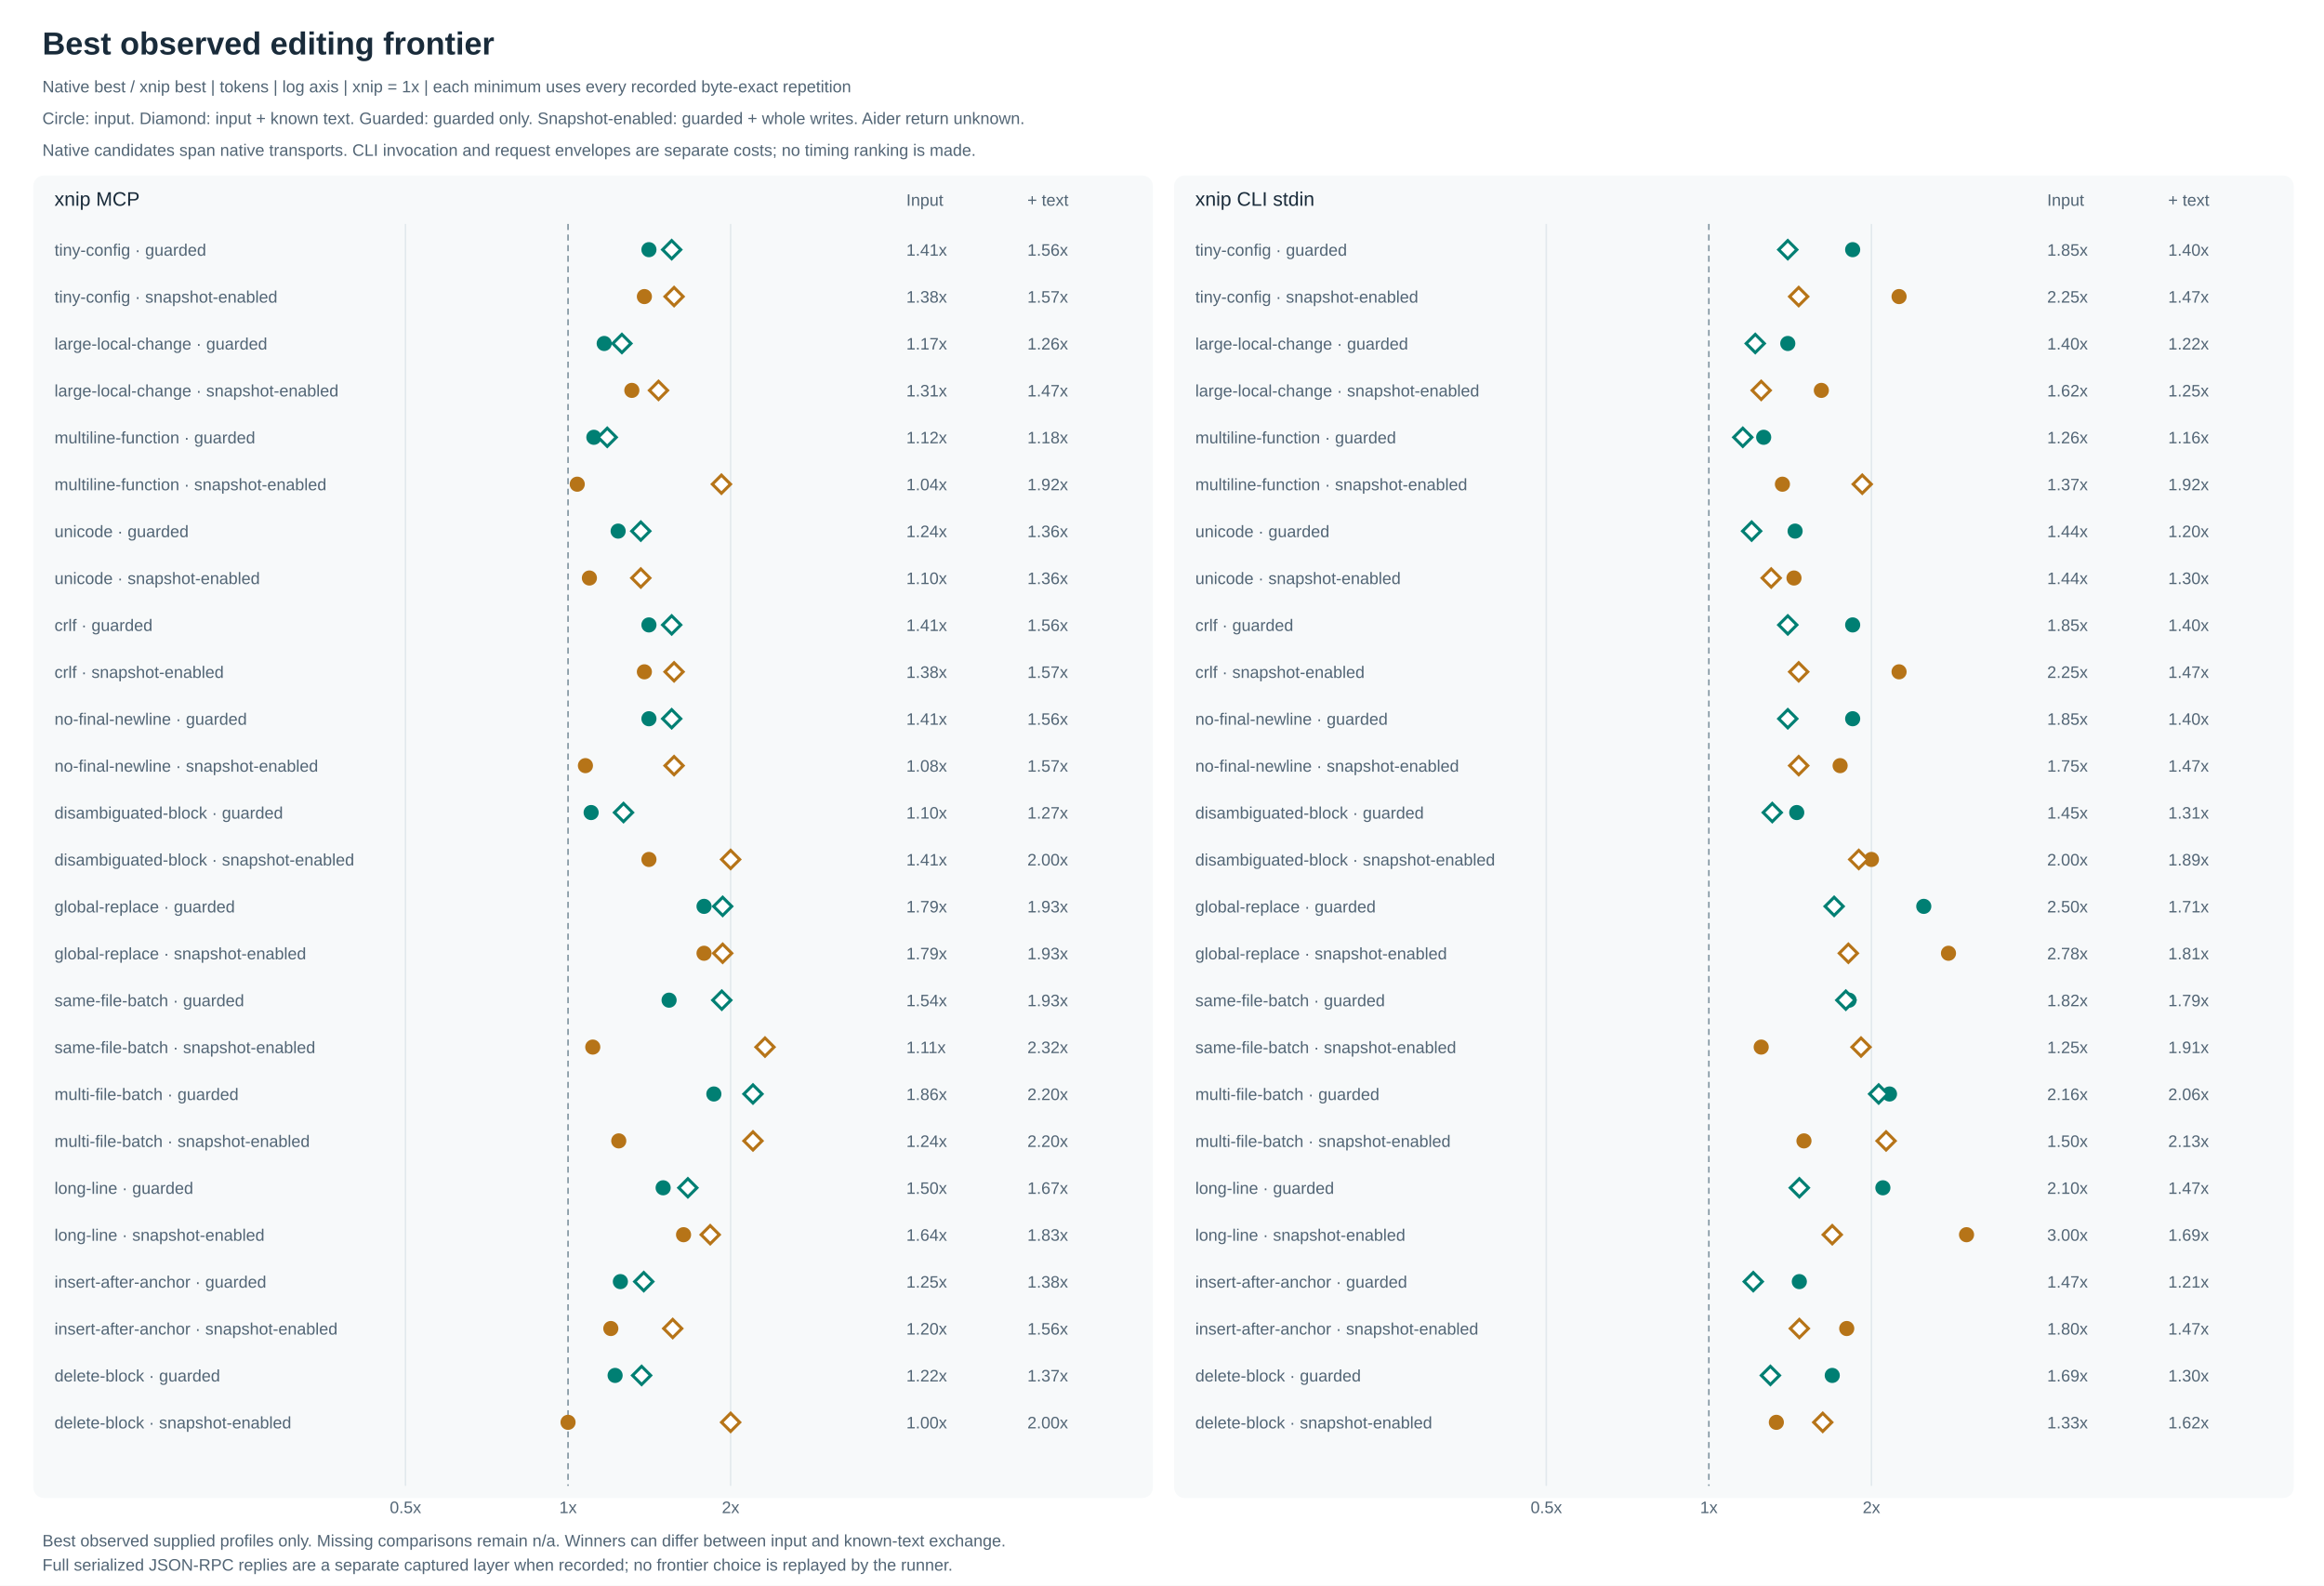
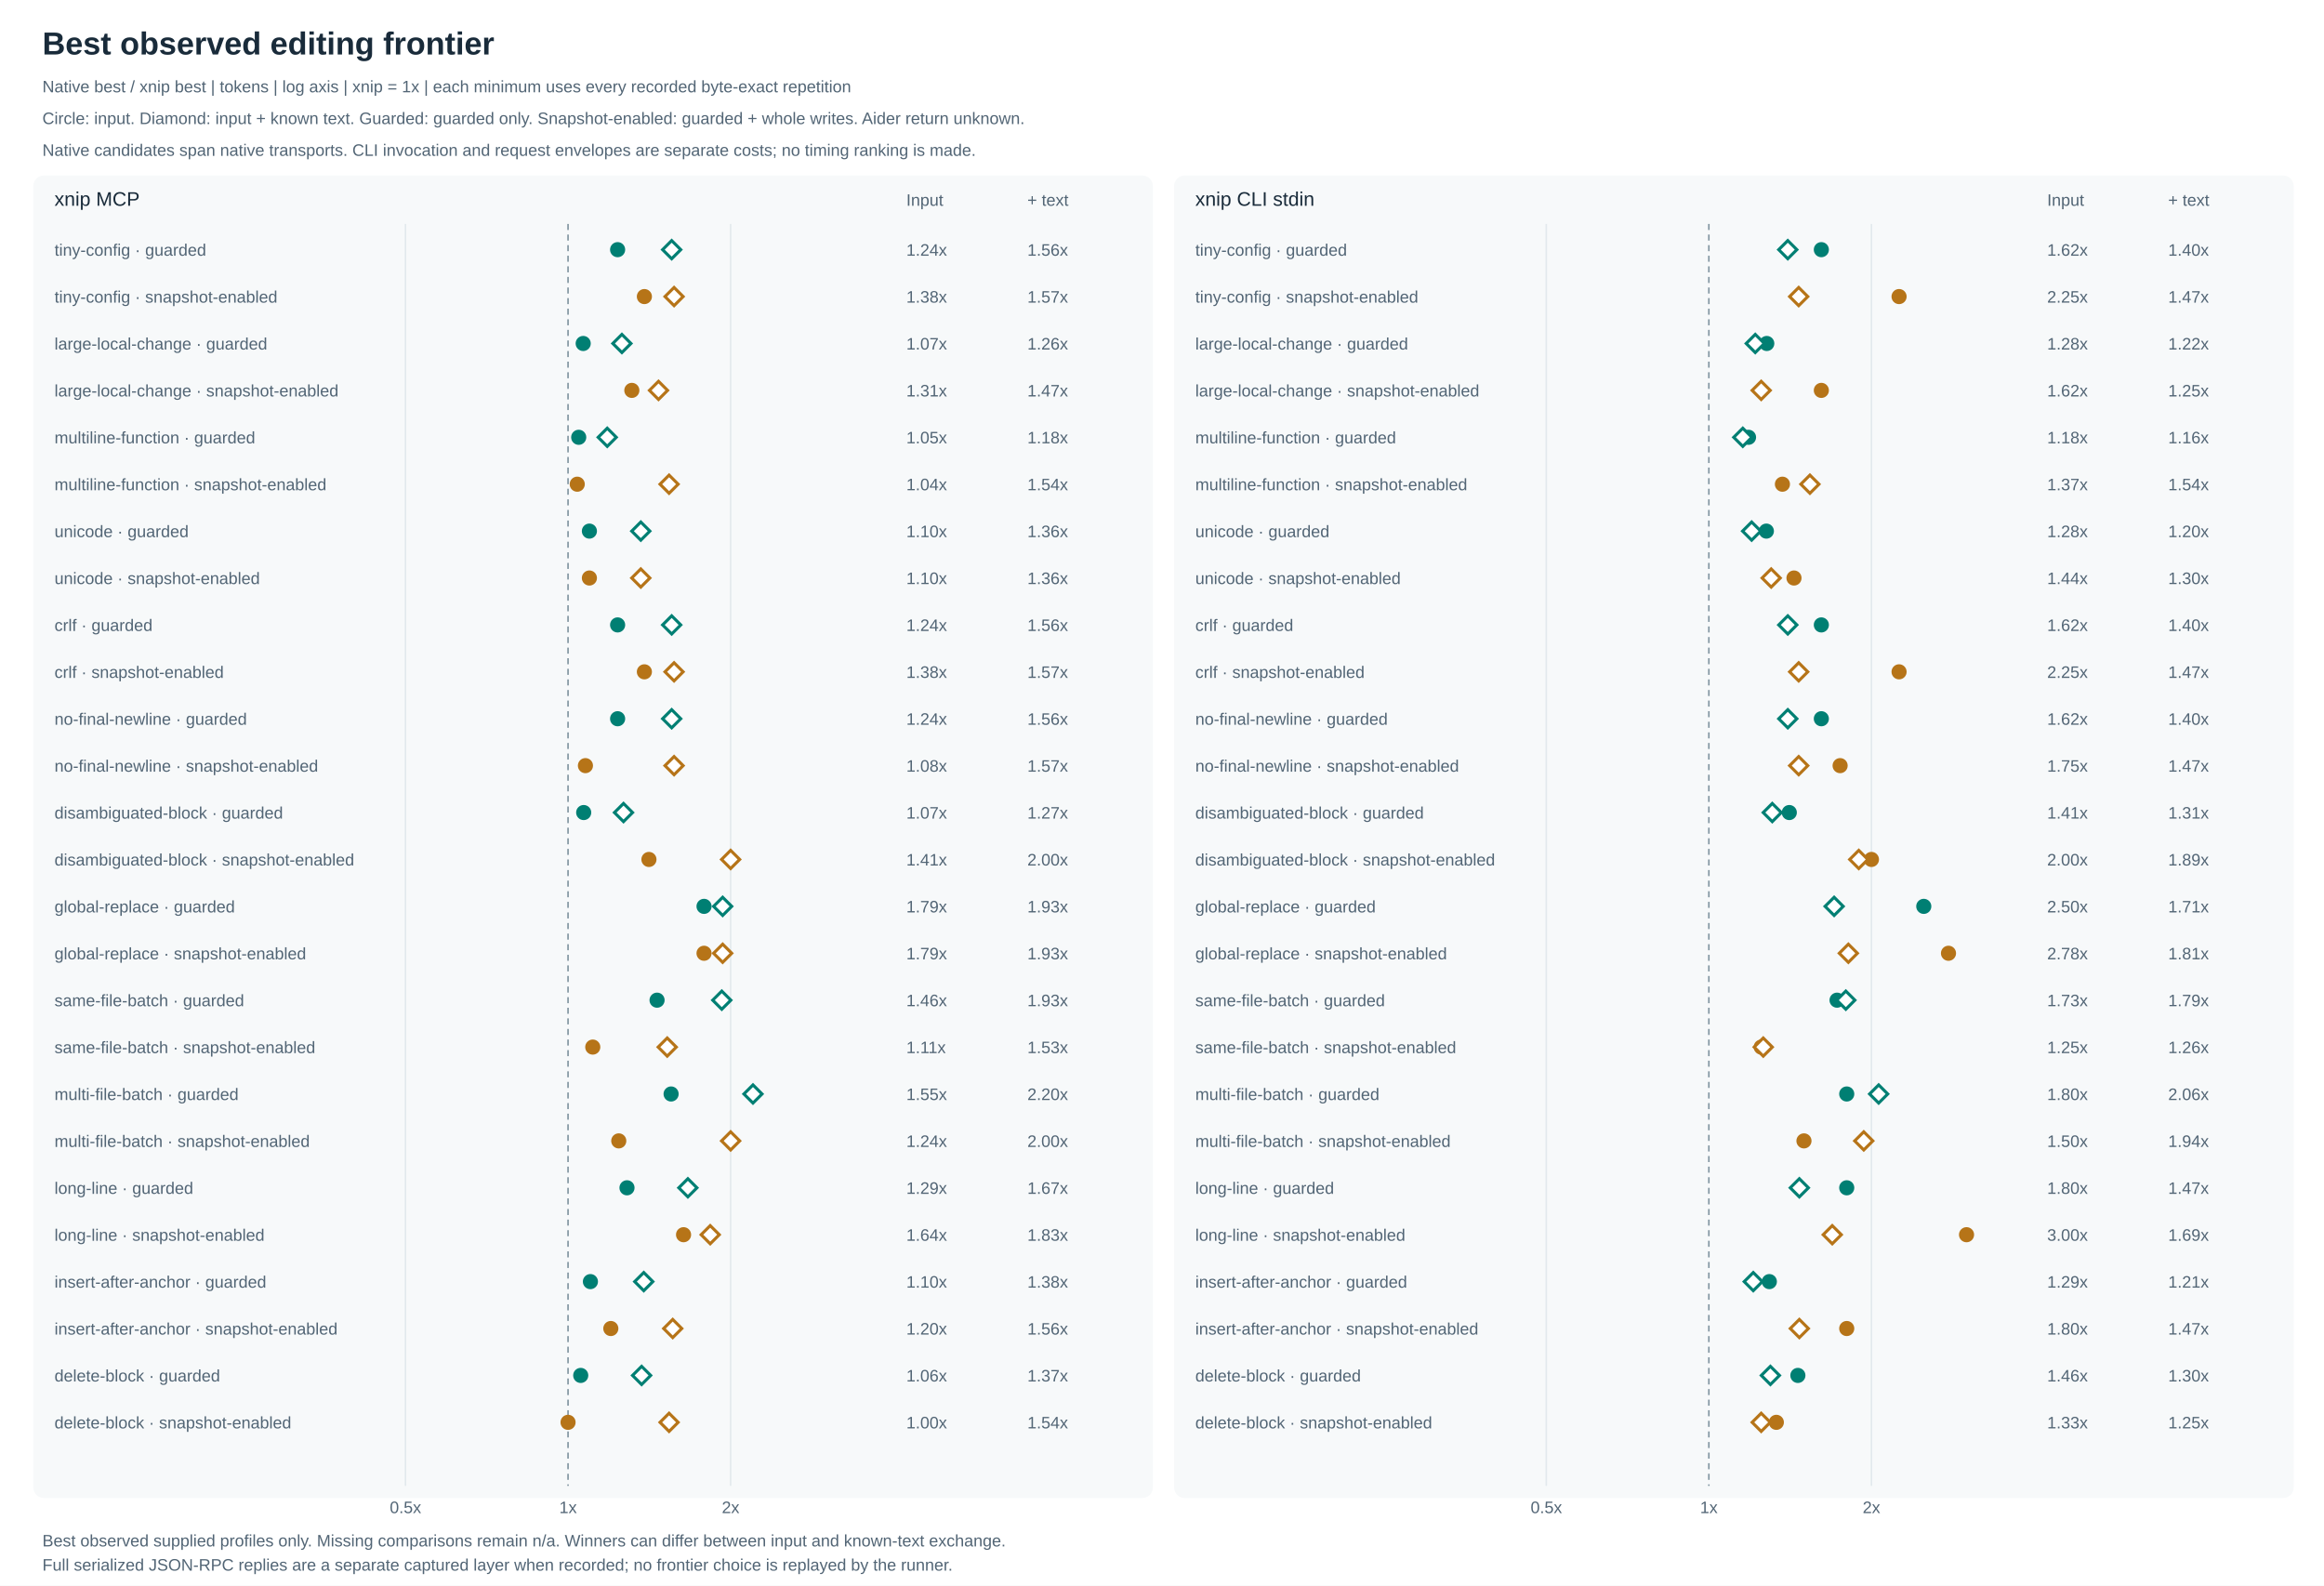
<svg xmlns="http://www.w3.org/2000/svg" width="1536" height="1048" viewBox="0 0 1536 1048" role="img" aria-labelledby="title desc">
  <style>text{font-family:Segoe UI,Arial,sans-serif;fill:#192b3a;font-size:13px}.small{font-size:11px;fill:#526575}.title{font-size:21px;font-weight:600}.tick{fill:#dfe6eb;stroke:none}</style>
  <rect width="1536" height="1048" fill="#fff" />
  <text x="28" y="36" class="title">Best observed editing frontier</text>
  <text x="28.00" y="61.00" class="small" text-anchor="start">Native best / xnip best | tokens | log axis | xnip = 1x | each minimum uses every recorded byte-exact repetition</text>
  <text x="28.00" y="82.00" class="small" text-anchor="start">Circle: input. Diamond: input + known text. Guarded: guarded only. Snapshot-enabled: guarded + whole writes. Aider return unknown.</text>
  <text x="28.00" y="103.00" class="small" text-anchor="start">Native candidates span native transports. CLI invocation and request envelopes are separate costs; no timing ranking is made.</text>
  <rect x="22" y="116" width="740" height="874" rx="7" fill="#f7f9fa" />
  <text x="36.00" y="136.00" class="" text-anchor="start">xnip MCP</text>
  <text x="599.00" y="136.00" class="small" text-anchor="start">Input</text>
  <text x="679.00" y="136.00" class="small" text-anchor="start">+ text</text>
  <line x1="268.00" y1="148" x2="268.00" y2="982" stroke="#e2e9ed" stroke-dasharray="1 0" />
  <text x="268.00" y="1000.00" class="small" text-anchor="middle">0.5x</text>
  <line x1="375.44" y1="148" x2="375.44" y2="982" stroke="#7e929e" stroke-dasharray="4 3" />
  <text x="375.44" y="1000.00" class="small" text-anchor="middle">1x</text>
  <line x1="482.89" y1="148" x2="482.89" y2="982" stroke="#e2e9ed" stroke-dasharray="1 0" />
  <text x="482.89" y="1000.00" class="small" text-anchor="middle">2x</text>
  <text x="36.00" y="169.00" class="small" text-anchor="start">tiny-config · guarded</text>
-   <circle cx="428.90" cy="165" r="5" fill="#007f73" />
+   <circle cx="408.20" cy="165" r="5" fill="#007f73" />
  <path d="M 443.93 159 l 6 6 l -6 6 l -6 -6 Z" fill="#fff" stroke="#007f73" stroke-width="2" />
-   <text x="599.00" y="169.00" class="small" text-anchor="start">1.41x</text>
+   <text x="599.00" y="169.00" class="small" text-anchor="start">1.24x</text>
  <text x="679.00" y="169.00" class="small" text-anchor="start">1.56x</text>
  <text x="36.00" y="200.00" class="small" text-anchor="start">tiny-config · snapshot-enabled</text>
  <circle cx="425.89" cy="196" r="5" fill="#b67418" />
  <path d="M 445.51 190 l 6 6 l -6 6 l -6 -6 Z" fill="#fff" stroke="#b67418" stroke-width="2" />
  <text x="599.00" y="200.00" class="small" text-anchor="start">1.38x</text>
  <text x="679.00" y="200.00" class="small" text-anchor="start">1.57x</text>
  <text x="36.00" y="231.00" class="small" text-anchor="start">large-local-change · guarded</text>
-   <circle cx="399.34" cy="227" r="5" fill="#007f73" />
+   <circle cx="385.45" cy="227" r="5" fill="#007f73" />
  <path d="M 411.03 221 l 6 6 l -6 6 l -6 -6 Z" fill="#fff" stroke="#007f73" stroke-width="2" />
-   <text x="599.00" y="231.00" class="small" text-anchor="start">1.17x</text>
+   <text x="599.00" y="231.00" class="small" text-anchor="start">1.07x</text>
  <text x="679.00" y="231.00" class="small" text-anchor="start">1.26x</text>
  <text x="36.00" y="262.00" class="small" text-anchor="start">large-local-change · snapshot-enabled</text>
  <circle cx="417.60" cy="258" r="5" fill="#b67418" />
  <path d="M 435.23 252 l 6 6 l -6 6 l -6 -6 Z" fill="#fff" stroke="#b67418" stroke-width="2" />
  <text x="599.00" y="262.00" class="small" text-anchor="start">1.31x</text>
  <text x="679.00" y="262.00" class="small" text-anchor="start">1.47x</text>
  <text x="36.00" y="293.00" class="small" text-anchor="start">multiline-function · guarded</text>
-   <circle cx="392.50" cy="289" r="5" fill="#007f73" />
+   <circle cx="382.49" cy="289" r="5" fill="#007f73" />
  <path d="M 401.34 283 l 6 6 l -6 6 l -6 -6 Z" fill="#fff" stroke="#007f73" stroke-width="2" />
-   <text x="599.00" y="293.00" class="small" text-anchor="start">1.12x</text>
+   <text x="599.00" y="293.00" class="small" text-anchor="start">1.05x</text>
  <text x="679.00" y="293.00" class="small" text-anchor="start">1.18x</text>
  <text x="36.00" y="324.00" class="small" text-anchor="start">multiline-function · snapshot-enabled</text>
  <circle cx="381.52" cy="320" r="5" fill="#b67418" />
-   <path d="M 476.81 314 l 6 6 l -6 6 l -6 -6 Z" fill="#fff" stroke="#b67418" stroke-width="2" />
+   <path d="M 442.22 314 l 6 6 l -6 6 l -6 -6 Z" fill="#fff" stroke="#b67418" stroke-width="2" />
  <text x="599.00" y="324.00" class="small" text-anchor="start">1.04x</text>
-   <text x="679.00" y="324.00" class="small" text-anchor="start">1.92x</text>
+   <text x="679.00" y="324.00" class="small" text-anchor="start">1.54x</text>
  <text x="36.00" y="355.00" class="small" text-anchor="start">unicode · guarded</text>
-   <circle cx="408.55" cy="351" r="5" fill="#007f73" />
+   <circle cx="389.55" cy="351" r="5" fill="#007f73" />
  <path d="M 423.52 345 l 6 6 l -6 6 l -6 -6 Z" fill="#fff" stroke="#007f73" stroke-width="2" />
-   <text x="599.00" y="355.00" class="small" text-anchor="start">1.24x</text>
+   <text x="599.00" y="355.00" class="small" text-anchor="start">1.10x</text>
  <text x="679.00" y="355.00" class="small" text-anchor="start">1.36x</text>
  <text x="36.00" y="386.00" class="small" text-anchor="start">unicode · snapshot-enabled</text>
  <circle cx="389.55" cy="382" r="5" fill="#b67418" />
  <path d="M 423.52 376 l 6 6 l -6 6 l -6 -6 Z" fill="#fff" stroke="#b67418" stroke-width="2" />
  <text x="599.00" y="386.00" class="small" text-anchor="start">1.10x</text>
  <text x="679.00" y="386.00" class="small" text-anchor="start">1.36x</text>
  <text x="36.00" y="417.00" class="small" text-anchor="start">crlf · guarded</text>
-   <circle cx="428.90" cy="413" r="5" fill="#007f73" />
+   <circle cx="408.20" cy="413" r="5" fill="#007f73" />
  <path d="M 443.93 407 l 6 6 l -6 6 l -6 -6 Z" fill="#fff" stroke="#007f73" stroke-width="2" />
-   <text x="599.00" y="417.00" class="small" text-anchor="start">1.41x</text>
+   <text x="599.00" y="417.00" class="small" text-anchor="start">1.24x</text>
  <text x="679.00" y="417.00" class="small" text-anchor="start">1.56x</text>
  <text x="36.00" y="448.00" class="small" text-anchor="start">crlf · snapshot-enabled</text>
  <circle cx="425.89" cy="444" r="5" fill="#b67418" />
  <path d="M 445.51 438 l 6 6 l -6 6 l -6 -6 Z" fill="#fff" stroke="#b67418" stroke-width="2" />
  <text x="599.00" y="448.00" class="small" text-anchor="start">1.38x</text>
  <text x="679.00" y="448.00" class="small" text-anchor="start">1.57x</text>
  <text x="36.00" y="479.00" class="small" text-anchor="start">no-final-newline · guarded</text>
-   <circle cx="428.90" cy="475" r="5" fill="#007f73" />
+   <circle cx="408.20" cy="475" r="5" fill="#007f73" />
  <path d="M 443.93 469 l 6 6 l -6 6 l -6 -6 Z" fill="#fff" stroke="#007f73" stroke-width="2" />
-   <text x="599.00" y="479.00" class="small" text-anchor="start">1.41x</text>
+   <text x="599.00" y="479.00" class="small" text-anchor="start">1.24x</text>
  <text x="679.00" y="479.00" class="small" text-anchor="start">1.56x</text>
  <text x="36.00" y="510.00" class="small" text-anchor="start">no-final-newline · snapshot-enabled</text>
  <circle cx="386.93" cy="506" r="5" fill="#b67418" />
  <path d="M 445.51 500 l 6 6 l -6 6 l -6 -6 Z" fill="#fff" stroke="#b67418" stroke-width="2" />
  <text x="599.00" y="510.00" class="small" text-anchor="start">1.08x</text>
  <text x="679.00" y="510.00" class="small" text-anchor="start">1.57x</text>
  <text x="36.00" y="541.00" class="small" text-anchor="start">disambiguated-block · guarded</text>
-   <circle cx="390.70" cy="537" r="5" fill="#007f73" />
+   <circle cx="385.78" cy="537" r="5" fill="#007f73" />
  <path d="M 412.09 531 l 6 6 l -6 6 l -6 -6 Z" fill="#fff" stroke="#007f73" stroke-width="2" />
-   <text x="599.00" y="541.00" class="small" text-anchor="start">1.10x</text>
+   <text x="599.00" y="541.00" class="small" text-anchor="start">1.07x</text>
  <text x="679.00" y="541.00" class="small" text-anchor="start">1.27x</text>
  <text x="36.00" y="572.00" class="small" text-anchor="start">disambiguated-block · snapshot-enabled</text>
  <circle cx="428.90" cy="568" r="5" fill="#b67418" />
  <path d="M 482.89 562 l 6 6 l -6 6 l -6 -6 Z" fill="#fff" stroke="#b67418" stroke-width="2" />
  <text x="599.00" y="572.00" class="small" text-anchor="start">1.41x</text>
  <text x="679.00" y="572.00" class="small" text-anchor="start">2.00x</text>
  <text x="36.00" y="603.00" class="small" text-anchor="start">global-replace · guarded</text>
  <circle cx="465.32" cy="599" r="5" fill="#007f73" />
  <path d="M 477.63 593 l 6 6 l -6 6 l -6 -6 Z" fill="#fff" stroke="#007f73" stroke-width="2" />
  <text x="599.00" y="603.00" class="small" text-anchor="start">1.79x</text>
  <text x="679.00" y="603.00" class="small" text-anchor="start">1.93x</text>
  <text x="36.00" y="634.00" class="small" text-anchor="start">global-replace · snapshot-enabled</text>
  <circle cx="465.32" cy="630" r="5" fill="#b67418" />
  <path d="M 477.63 624 l 6 6 l -6 6 l -6 -6 Z" fill="#fff" stroke="#b67418" stroke-width="2" />
  <text x="599.00" y="634.00" class="small" text-anchor="start">1.79x</text>
  <text x="679.00" y="634.00" class="small" text-anchor="start">1.93x</text>
  <text x="36.00" y="665.00" class="small" text-anchor="start">same-file-batch · guarded</text>
-   <circle cx="442.22" cy="661" r="5" fill="#007f73" />
+   <circle cx="434.27" cy="661" r="5" fill="#007f73" />
  <path d="M 477.04 655 l 6 6 l -6 6 l -6 -6 Z" fill="#fff" stroke="#007f73" stroke-width="2" />
-   <text x="599.00" y="665.00" class="small" text-anchor="start">1.54x</text>
+   <text x="599.00" y="665.00" class="small" text-anchor="start">1.46x</text>
  <text x="679.00" y="665.00" class="small" text-anchor="start">1.93x</text>
  <text x="36.00" y="696.00" class="small" text-anchor="start">same-file-batch · snapshot-enabled</text>
  <circle cx="391.78" cy="692" r="5" fill="#b67418" />
-   <path d="M 505.61 686 l 6 6 l -6 6 l -6 -6 Z" fill="#fff" stroke="#b67418" stroke-width="2" />
+   <path d="M 440.99 686 l 6 6 l -6 6 l -6 -6 Z" fill="#fff" stroke="#b67418" stroke-width="2" />
  <text x="599.00" y="696.00" class="small" text-anchor="start">1.11x</text>
-   <text x="679.00" y="696.00" class="small" text-anchor="start">2.32x</text>
+   <text x="679.00" y="696.00" class="small" text-anchor="start">1.53x</text>
  <text x="36.00" y="727.00" class="small" text-anchor="start">multi-file-batch · guarded</text>
-   <circle cx="471.81" cy="723" r="5" fill="#007f73" />
+   <circle cx="443.55" cy="723" r="5" fill="#007f73" />
  <path d="M 497.66 717 l 6 6 l -6 6 l -6 -6 Z" fill="#fff" stroke="#007f73" stroke-width="2" />
-   <text x="599.00" y="727.00" class="small" text-anchor="start">1.86x</text>
+   <text x="599.00" y="727.00" class="small" text-anchor="start">1.55x</text>
  <text x="679.00" y="727.00" class="small" text-anchor="start">2.20x</text>
  <text x="36.00" y="758.00" class="small" text-anchor="start">multi-file-batch · snapshot-enabled</text>
  <circle cx="408.96" cy="754" r="5" fill="#b67418" />
-   <path d="M 497.66 748 l 6 6 l -6 6 l -6 -6 Z" fill="#fff" stroke="#b67418" stroke-width="2" />
+   <path d="M 482.89 748 l 6 6 l -6 6 l -6 -6 Z" fill="#fff" stroke="#b67418" stroke-width="2" />
  <text x="599.00" y="758.00" class="small" text-anchor="start">1.24x</text>
-   <text x="679.00" y="758.00" class="small" text-anchor="start">2.20x</text>
+   <text x="679.00" y="758.00" class="small" text-anchor="start">2.00x</text>
  <text x="36.00" y="789.00" class="small" text-anchor="start">long-line · guarded</text>
-   <circle cx="438.29" cy="785" r="5" fill="#007f73" />
+   <circle cx="414.40" cy="785" r="5" fill="#007f73" />
  <path d="M 454.63 779 l 6 6 l -6 6 l -6 -6 Z" fill="#fff" stroke="#007f73" stroke-width="2" />
-   <text x="599.00" y="789.00" class="small" text-anchor="start">1.50x</text>
+   <text x="599.00" y="789.00" class="small" text-anchor="start">1.29x</text>
  <text x="679.00" y="789.00" class="small" text-anchor="start">1.67x</text>
  <text x="36.00" y="820.00" class="small" text-anchor="start">long-line · snapshot-enabled</text>
  <circle cx="451.78" cy="816" r="5" fill="#b67418" />
  <path d="M 469.40 810 l 6 6 l -6 6 l -6 -6 Z" fill="#fff" stroke="#b67418" stroke-width="2" />
  <text x="599.00" y="820.00" class="small" text-anchor="start">1.64x</text>
  <text x="679.00" y="820.00" class="small" text-anchor="start">1.83x</text>
  <text x="36.00" y="851.00" class="small" text-anchor="start">insert-after-anchor · guarded</text>
-   <circle cx="410.03" cy="847" r="5" fill="#007f73" />
+   <circle cx="390.22" cy="847" r="5" fill="#007f73" />
  <path d="M 425.48 841 l 6 6 l -6 6 l -6 -6 Z" fill="#fff" stroke="#007f73" stroke-width="2" />
-   <text x="599.00" y="851.00" class="small" text-anchor="start">1.25x</text>
+   <text x="599.00" y="851.00" class="small" text-anchor="start">1.10x</text>
  <text x="679.00" y="851.00" class="small" text-anchor="start">1.38x</text>
  <text x="36.00" y="882.00" class="small" text-anchor="start">insert-after-anchor · snapshot-enabled</text>
  <circle cx="403.71" cy="878" r="5" fill="#b67418" />
  <path d="M 444.62 872 l 6 6 l -6 6 l -6 -6 Z" fill="#fff" stroke="#b67418" stroke-width="2" />
  <text x="599.00" y="882.00" class="small" text-anchor="start">1.20x</text>
  <text x="679.00" y="882.00" class="small" text-anchor="start">1.56x</text>
  <text x="36.00" y="913.00" class="small" text-anchor="start">delete-block · guarded</text>
-   <circle cx="406.55" cy="909" r="5" fill="#007f73" />
+   <circle cx="383.82" cy="909" r="5" fill="#007f73" />
  <path d="M 424.06 903 l 6 6 l -6 6 l -6 -6 Z" fill="#fff" stroke="#007f73" stroke-width="2" />
-   <text x="599.00" y="913.00" class="small" text-anchor="start">1.22x</text>
+   <text x="599.00" y="913.00" class="small" text-anchor="start">1.06x</text>
  <text x="679.00" y="913.00" class="small" text-anchor="start">1.37x</text>
  <text x="36.00" y="944.00" class="small" text-anchor="start">delete-block · snapshot-enabled</text>
  <circle cx="375.44" cy="940" r="5" fill="#b67418" />
-   <path d="M 482.89 934 l 6 6 l -6 6 l -6 -6 Z" fill="#fff" stroke="#b67418" stroke-width="2" />
+   <path d="M 442.22 934 l 6 6 l -6 6 l -6 -6 Z" fill="#fff" stroke="#b67418" stroke-width="2" />
  <text x="599.00" y="944.00" class="small" text-anchor="start">1.00x</text>
-   <text x="679.00" y="944.00" class="small" text-anchor="start">2.00x</text>
+   <text x="679.00" y="944.00" class="small" text-anchor="start">1.54x</text>
  <rect x="776" y="116" width="740" height="874" rx="7" fill="#f7f9fa" />
  <text x="790.00" y="136.00" class="" text-anchor="start">xnip CLI stdin</text>
  <text x="1353.00" y="136.00" class="small" text-anchor="start">Input</text>
  <text x="1433.00" y="136.00" class="small" text-anchor="start">+ text</text>
  <line x1="1022.00" y1="148" x2="1022.00" y2="982" stroke="#e2e9ed" stroke-dasharray="1 0" />
  <text x="1022.00" y="1000.00" class="small" text-anchor="middle">0.5x</text>
  <line x1="1129.44" y1="148" x2="1129.44" y2="982" stroke="#7e929e" stroke-dasharray="4 3" />
  <text x="1129.44" y="1000.00" class="small" text-anchor="middle">1x</text>
  <line x1="1236.89" y1="148" x2="1236.89" y2="982" stroke="#e2e9ed" stroke-dasharray="1 0" />
  <text x="1236.89" y="1000.00" class="small" text-anchor="middle">2x</text>
  <text x="790.00" y="169.00" class="small" text-anchor="start">tiny-config · guarded</text>
-   <circle cx="1224.48" cy="165" r="5" fill="#007f73" />
+   <circle cx="1203.78" cy="165" r="5" fill="#007f73" />
  <path d="M 1181.60 159 l 6 6 l -6 6 l -6 -6 Z" fill="#fff" stroke="#007f73" stroke-width="2" />
-   <text x="1353.00" y="169.00" class="small" text-anchor="start">1.85x</text>
+   <text x="1353.00" y="169.00" class="small" text-anchor="start">1.62x</text>
  <text x="1433.00" y="169.00" class="small" text-anchor="start">1.40x</text>
  <text x="790.00" y="200.00" class="small" text-anchor="start">tiny-config · snapshot-enabled</text>
  <circle cx="1255.15" cy="196" r="5" fill="#b67418" />
  <path d="M 1188.81 190 l 6 6 l -6 6 l -6 -6 Z" fill="#fff" stroke="#b67418" stroke-width="2" />
  <text x="1353.00" y="200.00" class="small" text-anchor="start">2.25x</text>
  <text x="1433.00" y="200.00" class="small" text-anchor="start">1.47x</text>
  <text x="790.00" y="231.00" class="small" text-anchor="start">large-local-change · guarded</text>
-   <circle cx="1181.60" cy="227" r="5" fill="#007f73" />
+   <circle cx="1167.71" cy="227" r="5" fill="#007f73" />
  <path d="M 1160.11 221 l 6 6 l -6 6 l -6 -6 Z" fill="#fff" stroke="#007f73" stroke-width="2" />
-   <text x="1353.00" y="231.00" class="small" text-anchor="start">1.40x</text>
+   <text x="1353.00" y="231.00" class="small" text-anchor="start">1.28x</text>
  <text x="1433.00" y="231.00" class="small" text-anchor="start">1.22x</text>
  <text x="790.00" y="262.00" class="small" text-anchor="start">large-local-change · snapshot-enabled</text>
  <circle cx="1203.78" cy="258" r="5" fill="#b67418" />
  <path d="M 1164.03 252 l 6 6 l -6 6 l -6 -6 Z" fill="#fff" stroke="#b67418" stroke-width="2" />
  <text x="1353.00" y="262.00" class="small" text-anchor="start">1.62x</text>
  <text x="1433.00" y="262.00" class="small" text-anchor="start">1.25x</text>
  <text x="790.00" y="293.00" class="small" text-anchor="start">multiline-function · guarded</text>
-   <circle cx="1165.66" cy="289" r="5" fill="#007f73" />
+   <circle cx="1155.65" cy="289" r="5" fill="#007f73" />
  <path d="M 1151.86 283 l 6 6 l -6 6 l -6 -6 Z" fill="#fff" stroke="#007f73" stroke-width="2" />
-   <text x="1353.00" y="293.00" class="small" text-anchor="start">1.26x</text>
+   <text x="1353.00" y="293.00" class="small" text-anchor="start">1.18x</text>
  <text x="1433.00" y="293.00" class="small" text-anchor="start">1.16x</text>
  <text x="790.00" y="324.00" class="small" text-anchor="start">multiline-function · snapshot-enabled</text>
  <circle cx="1178.06" cy="320" r="5" fill="#b67418" />
-   <path d="M 1230.81 314 l 6 6 l -6 6 l -6 -6 Z" fill="#fff" stroke="#b67418" stroke-width="2" />
+   <path d="M 1196.22 314 l 6 6 l -6 6 l -6 -6 Z" fill="#fff" stroke="#b67418" stroke-width="2" />
  <text x="1353.00" y="324.00" class="small" text-anchor="start">1.37x</text>
-   <text x="1433.00" y="324.00" class="small" text-anchor="start">1.92x</text>
+   <text x="1433.00" y="324.00" class="small" text-anchor="start">1.54x</text>
  <text x="790.00" y="355.00" class="small" text-anchor="start">unicode · guarded</text>
-   <circle cx="1186.44" cy="351" r="5" fill="#007f73" />
+   <circle cx="1167.44" cy="351" r="5" fill="#007f73" />
  <path d="M 1157.71 345 l 6 6 l -6 6 l -6 -6 Z" fill="#fff" stroke="#007f73" stroke-width="2" />
-   <text x="1353.00" y="355.00" class="small" text-anchor="start">1.44x</text>
+   <text x="1353.00" y="355.00" class="small" text-anchor="start">1.28x</text>
  <text x="1433.00" y="355.00" class="small" text-anchor="start">1.20x</text>
  <text x="790.00" y="386.00" class="small" text-anchor="start">unicode · snapshot-enabled</text>
  <circle cx="1185.70" cy="382" r="5" fill="#b67418" />
  <path d="M 1170.63 376 l 6 6 l -6 6 l -6 -6 Z" fill="#fff" stroke="#b67418" stroke-width="2" />
  <text x="1353.00" y="386.00" class="small" text-anchor="start">1.44x</text>
  <text x="1433.00" y="386.00" class="small" text-anchor="start">1.30x</text>
  <text x="790.00" y="417.00" class="small" text-anchor="start">crlf · guarded</text>
-   <circle cx="1224.48" cy="413" r="5" fill="#007f73" />
+   <circle cx="1203.78" cy="413" r="5" fill="#007f73" />
  <path d="M 1181.60 407 l 6 6 l -6 6 l -6 -6 Z" fill="#fff" stroke="#007f73" stroke-width="2" />
-   <text x="1353.00" y="417.00" class="small" text-anchor="start">1.85x</text>
+   <text x="1353.00" y="417.00" class="small" text-anchor="start">1.62x</text>
  <text x="1433.00" y="417.00" class="small" text-anchor="start">1.40x</text>
  <text x="790.00" y="448.00" class="small" text-anchor="start">crlf · snapshot-enabled</text>
  <circle cx="1255.15" cy="444" r="5" fill="#b67418" />
  <path d="M 1188.81 438 l 6 6 l -6 6 l -6 -6 Z" fill="#fff" stroke="#b67418" stroke-width="2" />
  <text x="1353.00" y="448.00" class="small" text-anchor="start">2.25x</text>
  <text x="1433.00" y="448.00" class="small" text-anchor="start">1.47x</text>
  <text x="790.00" y="479.00" class="small" text-anchor="start">no-final-newline · guarded</text>
-   <circle cx="1224.48" cy="475" r="5" fill="#007f73" />
+   <circle cx="1203.78" cy="475" r="5" fill="#007f73" />
  <path d="M 1181.60 469 l 6 6 l -6 6 l -6 -6 Z" fill="#fff" stroke="#007f73" stroke-width="2" />
-   <text x="1353.00" y="479.00" class="small" text-anchor="start">1.85x</text>
+   <text x="1353.00" y="479.00" class="small" text-anchor="start">1.62x</text>
  <text x="1433.00" y="479.00" class="small" text-anchor="start">1.40x</text>
  <text x="790.00" y="510.00" class="small" text-anchor="start">no-final-newline · snapshot-enabled</text>
  <circle cx="1216.19" cy="506" r="5" fill="#b67418" />
  <path d="M 1188.81 500 l 6 6 l -6 6 l -6 -6 Z" fill="#fff" stroke="#b67418" stroke-width="2" />
  <text x="1353.00" y="510.00" class="small" text-anchor="start">1.75x</text>
  <text x="1433.00" y="510.00" class="small" text-anchor="start">1.47x</text>
  <text x="790.00" y="541.00" class="small" text-anchor="start">disambiguated-block · guarded</text>
-   <circle cx="1187.52" cy="537" r="5" fill="#007f73" />
+   <circle cx="1182.60" cy="537" r="5" fill="#007f73" />
  <path d="M 1171.34 531 l 6 6 l -6 6 l -6 -6 Z" fill="#fff" stroke="#007f73" stroke-width="2" />
-   <text x="1353.00" y="541.00" class="small" text-anchor="start">1.45x</text>
+   <text x="1353.00" y="541.00" class="small" text-anchor="start">1.41x</text>
  <text x="1433.00" y="541.00" class="small" text-anchor="start">1.31x</text>
  <text x="790.00" y="572.00" class="small" text-anchor="start">disambiguated-block · snapshot-enabled</text>
  <circle cx="1236.89" cy="568" r="5" fill="#b67418" />
  <path d="M 1228.51 562 l 6 6 l -6 6 l -6 -6 Z" fill="#fff" stroke="#b67418" stroke-width="2" />
  <text x="1353.00" y="572.00" class="small" text-anchor="start">2.00x</text>
  <text x="1433.00" y="572.00" class="small" text-anchor="start">1.89x</text>
  <text x="790.00" y="603.00" class="small" text-anchor="start">global-replace · guarded</text>
  <circle cx="1271.48" cy="599" r="5" fill="#007f73" />
  <path d="M 1212.23 593 l 6 6 l -6 6 l -6 -6 Z" fill="#fff" stroke="#007f73" stroke-width="2" />
  <text x="1353.00" y="603.00" class="small" text-anchor="start">2.50x</text>
  <text x="1433.00" y="603.00" class="small" text-anchor="start">1.71x</text>
  <text x="790.00" y="634.00" class="small" text-anchor="start">global-replace · snapshot-enabled</text>
  <circle cx="1287.81" cy="630" r="5" fill="#b67418" />
  <path d="M 1221.63 624 l 6 6 l -6 6 l -6 -6 Z" fill="#fff" stroke="#b67418" stroke-width="2" />
  <text x="1353.00" y="634.00" class="small" text-anchor="start">2.78x</text>
  <text x="1433.00" y="634.00" class="small" text-anchor="start">1.81x</text>
  <text x="790.00" y="665.00" class="small" text-anchor="start">same-file-batch · guarded</text>
-   <circle cx="1222.11" cy="661" r="5" fill="#007f73" />
+   <circle cx="1214.16" cy="661" r="5" fill="#007f73" />
  <path d="M 1219.96 655 l 6 6 l -6 6 l -6 -6 Z" fill="#fff" stroke="#007f73" stroke-width="2" />
-   <text x="1353.00" y="665.00" class="small" text-anchor="start">1.82x</text>
+   <text x="1353.00" y="665.00" class="small" text-anchor="start">1.73x</text>
  <text x="1433.00" y="665.00" class="small" text-anchor="start">1.79x</text>
  <text x="790.00" y="696.00" class="small" text-anchor="start">same-file-batch · snapshot-enabled</text>
  <circle cx="1164.03" cy="692" r="5" fill="#b67418" />
-   <path d="M 1230.00 686 l 6 6 l -6 6 l -6 -6 Z" fill="#fff" stroke="#b67418" stroke-width="2" />
+   <path d="M 1165.38 686 l 6 6 l -6 6 l -6 -6 Z" fill="#fff" stroke="#b67418" stroke-width="2" />
  <text x="1353.00" y="696.00" class="small" text-anchor="start">1.25x</text>
-   <text x="1433.00" y="696.00" class="small" text-anchor="start">1.91x</text>
+   <text x="1433.00" y="696.00" class="small" text-anchor="start">1.26x</text>
  <text x="790.00" y="727.00" class="small" text-anchor="start">multi-file-batch · guarded</text>
-   <circle cx="1248.82" cy="723" r="5" fill="#007f73" />
+   <circle cx="1220.56" cy="723" r="5" fill="#007f73" />
  <path d="M 1241.66 717 l 6 6 l -6 6 l -6 -6 Z" fill="#fff" stroke="#007f73" stroke-width="2" />
-   <text x="1353.00" y="727.00" class="small" text-anchor="start">2.16x</text>
+   <text x="1353.00" y="727.00" class="small" text-anchor="start">1.80x</text>
  <text x="1433.00" y="727.00" class="small" text-anchor="start">2.06x</text>
  <text x="790.00" y="758.00" class="small" text-anchor="start">multi-file-batch · snapshot-enabled</text>
  <circle cx="1192.29" cy="754" r="5" fill="#b67418" />
-   <path d="M 1246.58 748 l 6 6 l -6 6 l -6 -6 Z" fill="#fff" stroke="#b67418" stroke-width="2" />
+   <path d="M 1231.81 748 l 6 6 l -6 6 l -6 -6 Z" fill="#fff" stroke="#b67418" stroke-width="2" />
  <text x="1353.00" y="758.00" class="small" text-anchor="start">1.50x</text>
-   <text x="1433.00" y="758.00" class="small" text-anchor="start">2.13x</text>
+   <text x="1433.00" y="758.00" class="small" text-anchor="start">1.94x</text>
  <text x="790.00" y="789.00" class="small" text-anchor="start">long-line · guarded</text>
-   <circle cx="1244.45" cy="785" r="5" fill="#007f73" />
+   <circle cx="1220.56" cy="785" r="5" fill="#007f73" />
  <path d="M 1189.23 779 l 6 6 l -6 6 l -6 -6 Z" fill="#fff" stroke="#007f73" stroke-width="2" />
-   <text x="1353.00" y="789.00" class="small" text-anchor="start">2.10x</text>
+   <text x="1353.00" y="789.00" class="small" text-anchor="start">1.80x</text>
  <text x="1433.00" y="789.00" class="small" text-anchor="start">1.47x</text>
  <text x="790.00" y="820.00" class="small" text-anchor="start">long-line · snapshot-enabled</text>
  <circle cx="1299.74" cy="816" r="5" fill="#b67418" />
  <path d="M 1210.99 810 l 6 6 l -6 6 l -6 -6 Z" fill="#fff" stroke="#b67418" stroke-width="2" />
  <text x="1353.00" y="820.00" class="small" text-anchor="start">3.00x</text>
  <text x="1433.00" y="820.00" class="small" text-anchor="start">1.69x</text>
  <text x="790.00" y="851.00" class="small" text-anchor="start">insert-after-anchor · guarded</text>
-   <circle cx="1189.23" cy="847" r="5" fill="#007f73" />
+   <circle cx="1169.41" cy="847" r="5" fill="#007f73" />
  <path d="M 1158.78 841 l 6 6 l -6 6 l -6 -6 Z" fill="#fff" stroke="#007f73" stroke-width="2" />
-   <text x="1353.00" y="851.00" class="small" text-anchor="start">1.47x</text>
+   <text x="1353.00" y="851.00" class="small" text-anchor="start">1.29x</text>
  <text x="1433.00" y="851.00" class="small" text-anchor="start">1.21x</text>
  <text x="790.00" y="882.00" class="small" text-anchor="start">insert-after-anchor · snapshot-enabled</text>
  <circle cx="1220.56" cy="878" r="5" fill="#b67418" />
  <path d="M 1189.23 872 l 6 6 l -6 6 l -6 -6 Z" fill="#fff" stroke="#b67418" stroke-width="2" />
  <text x="1353.00" y="882.00" class="small" text-anchor="start">1.80x</text>
  <text x="1433.00" y="882.00" class="small" text-anchor="start">1.47x</text>
  <text x="790.00" y="913.00" class="small" text-anchor="start">delete-block · guarded</text>
-   <circle cx="1210.99" cy="909" r="5" fill="#007f73" />
+   <circle cx="1188.27" cy="909" r="5" fill="#007f73" />
  <path d="M 1170.11 903 l 6 6 l -6 6 l -6 -6 Z" fill="#fff" stroke="#007f73" stroke-width="2" />
-   <text x="1353.00" y="913.00" class="small" text-anchor="start">1.69x</text>
+   <text x="1353.00" y="913.00" class="small" text-anchor="start">1.46x</text>
  <text x="1433.00" y="913.00" class="small" text-anchor="start">1.30x</text>
  <text x="790.00" y="944.00" class="small" text-anchor="start">delete-block · snapshot-enabled</text>
  <circle cx="1174.04" cy="940" r="5" fill="#b67418" />
-   <path d="M 1204.70 934 l 6 6 l -6 6 l -6 -6 Z" fill="#fff" stroke="#b67418" stroke-width="2" />
+   <path d="M 1164.03 934 l 6 6 l -6 6 l -6 -6 Z" fill="#fff" stroke="#b67418" stroke-width="2" />
  <text x="1353.00" y="944.00" class="small" text-anchor="start">1.33x</text>
-   <text x="1433.00" y="944.00" class="small" text-anchor="start">1.62x</text>
+   <text x="1433.00" y="944.00" class="small" text-anchor="start">1.25x</text>
  <text x="28.00" y="1022.00" class="small" text-anchor="start">Best observed supplied profiles only. Missing comparisons remain n/a. Winners can differ between input and known-text exchange.</text>
  <text x="28.00" y="1038.00" class="small" text-anchor="start">Full serialized JSON-RPC replies are a separate captured layer when recorded; no frontier choice is replayed by the runner.</text>
</svg>
